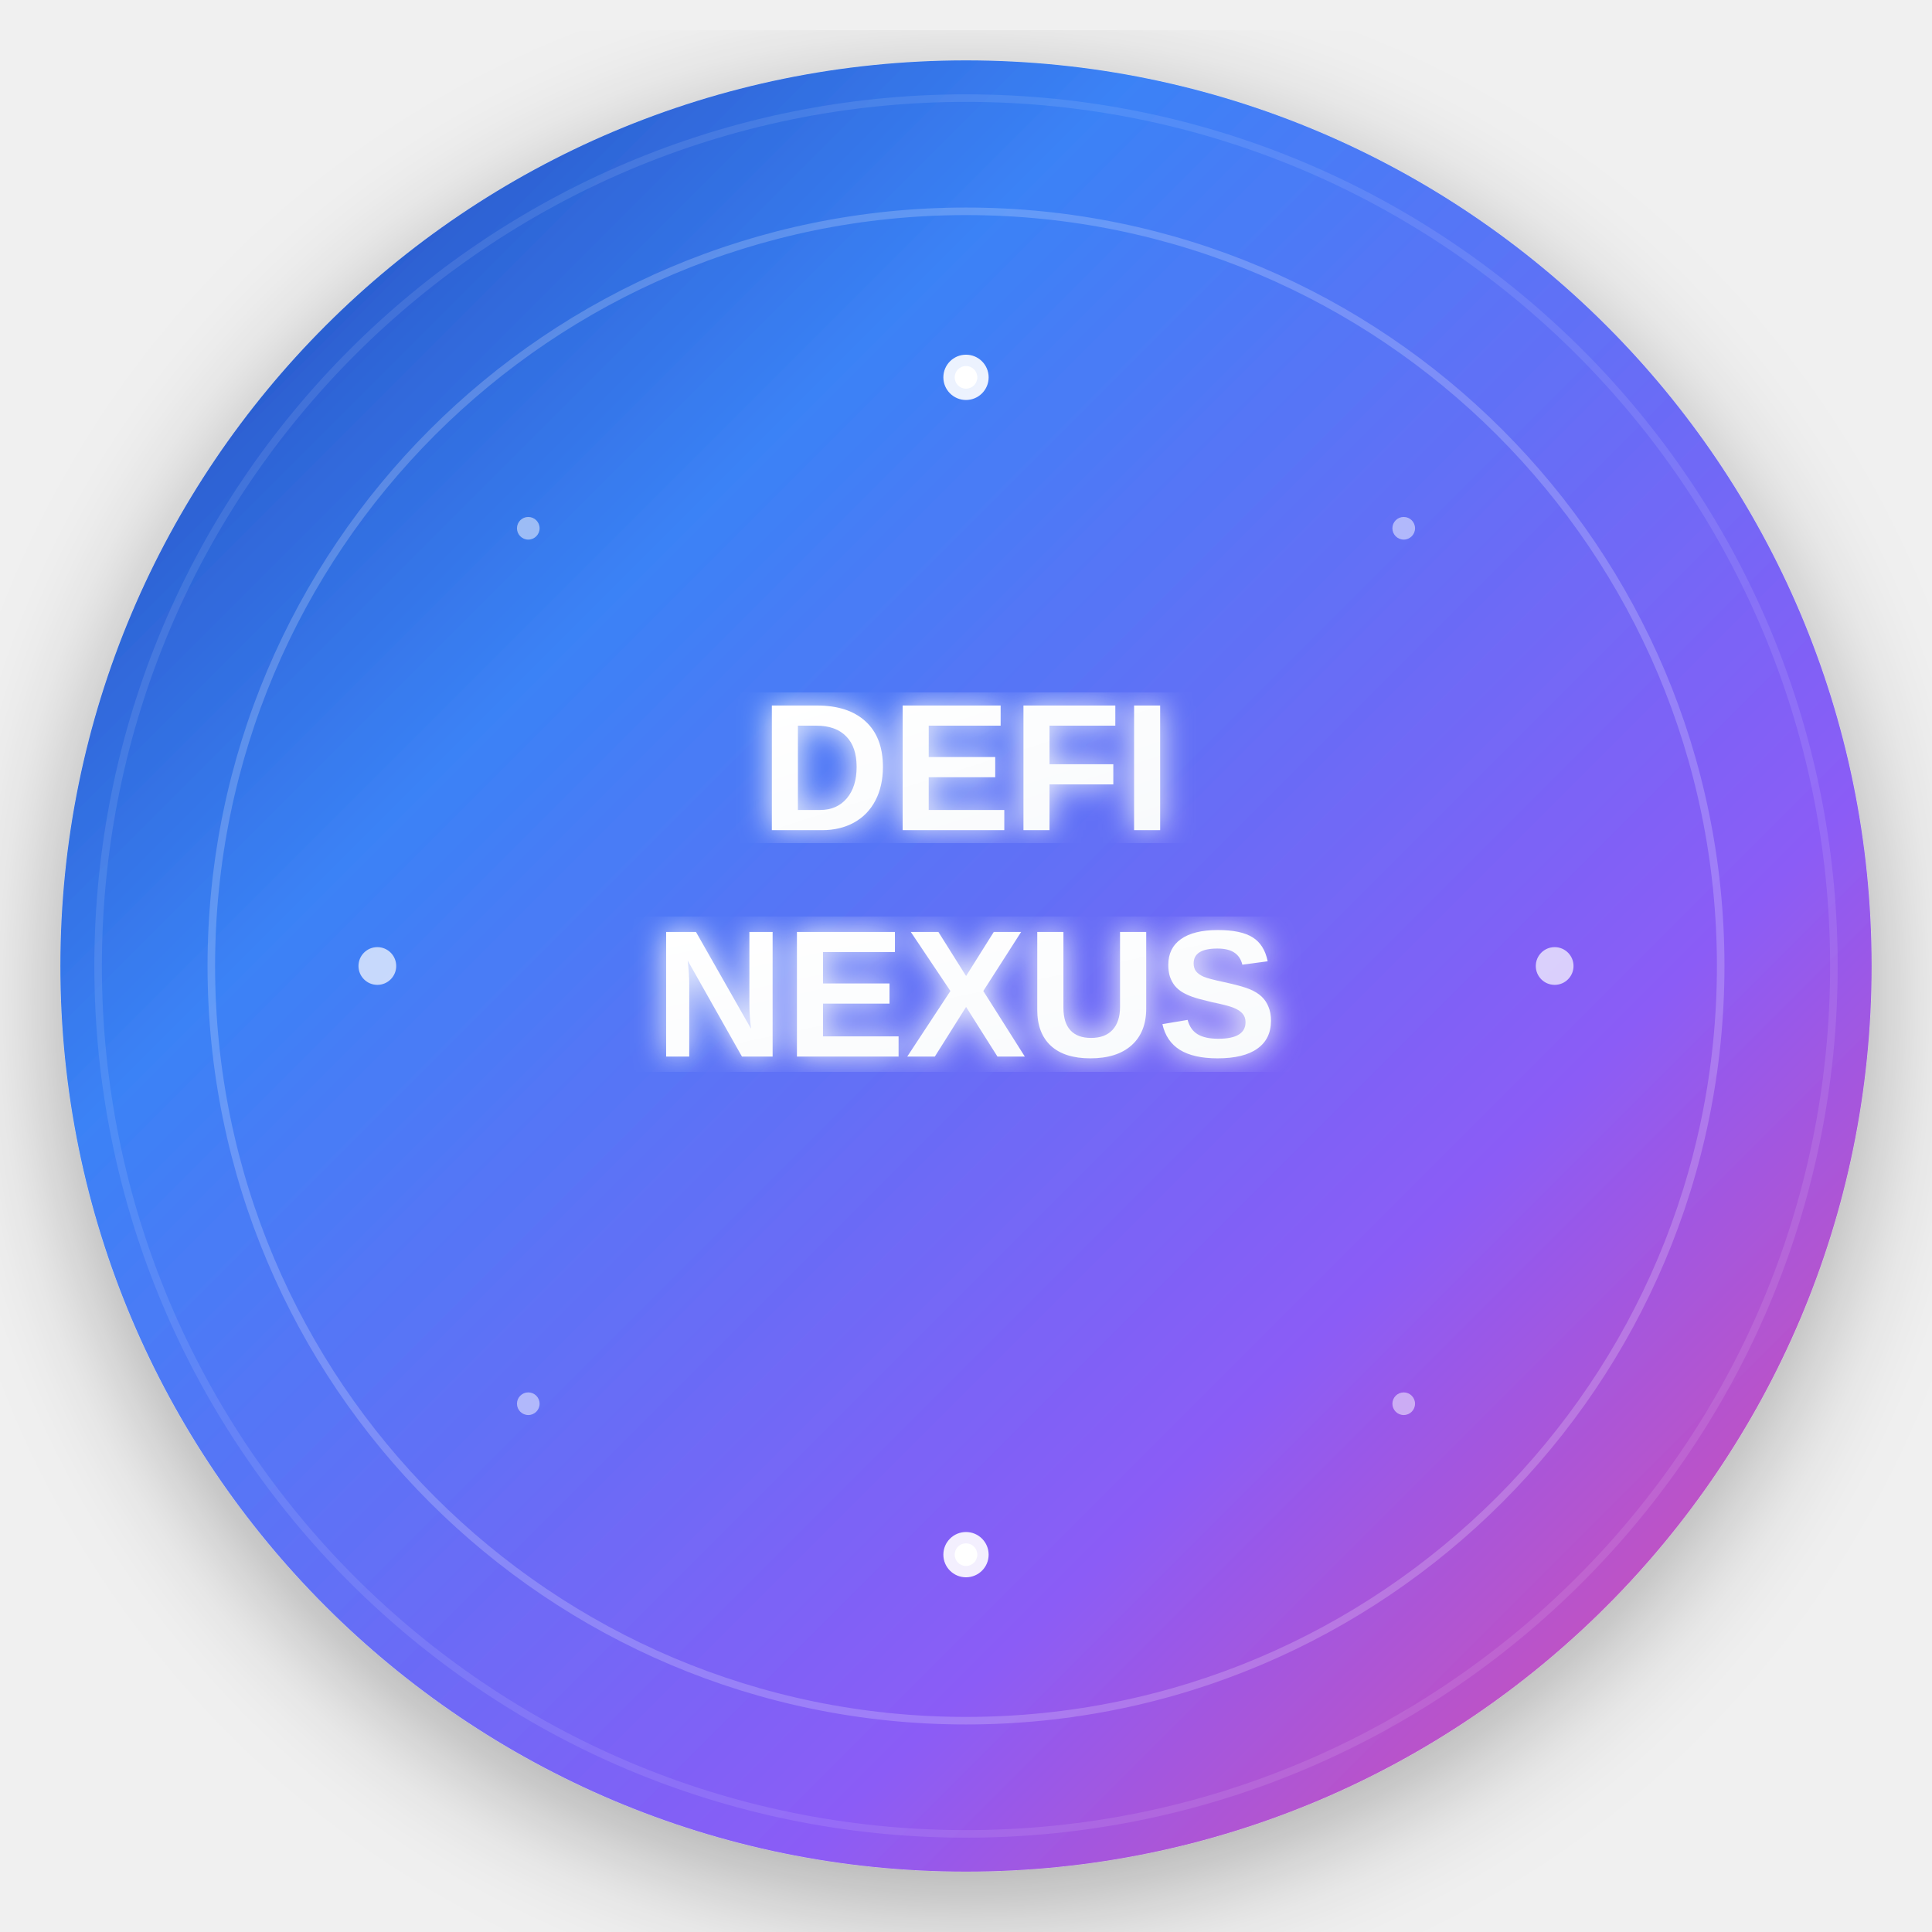
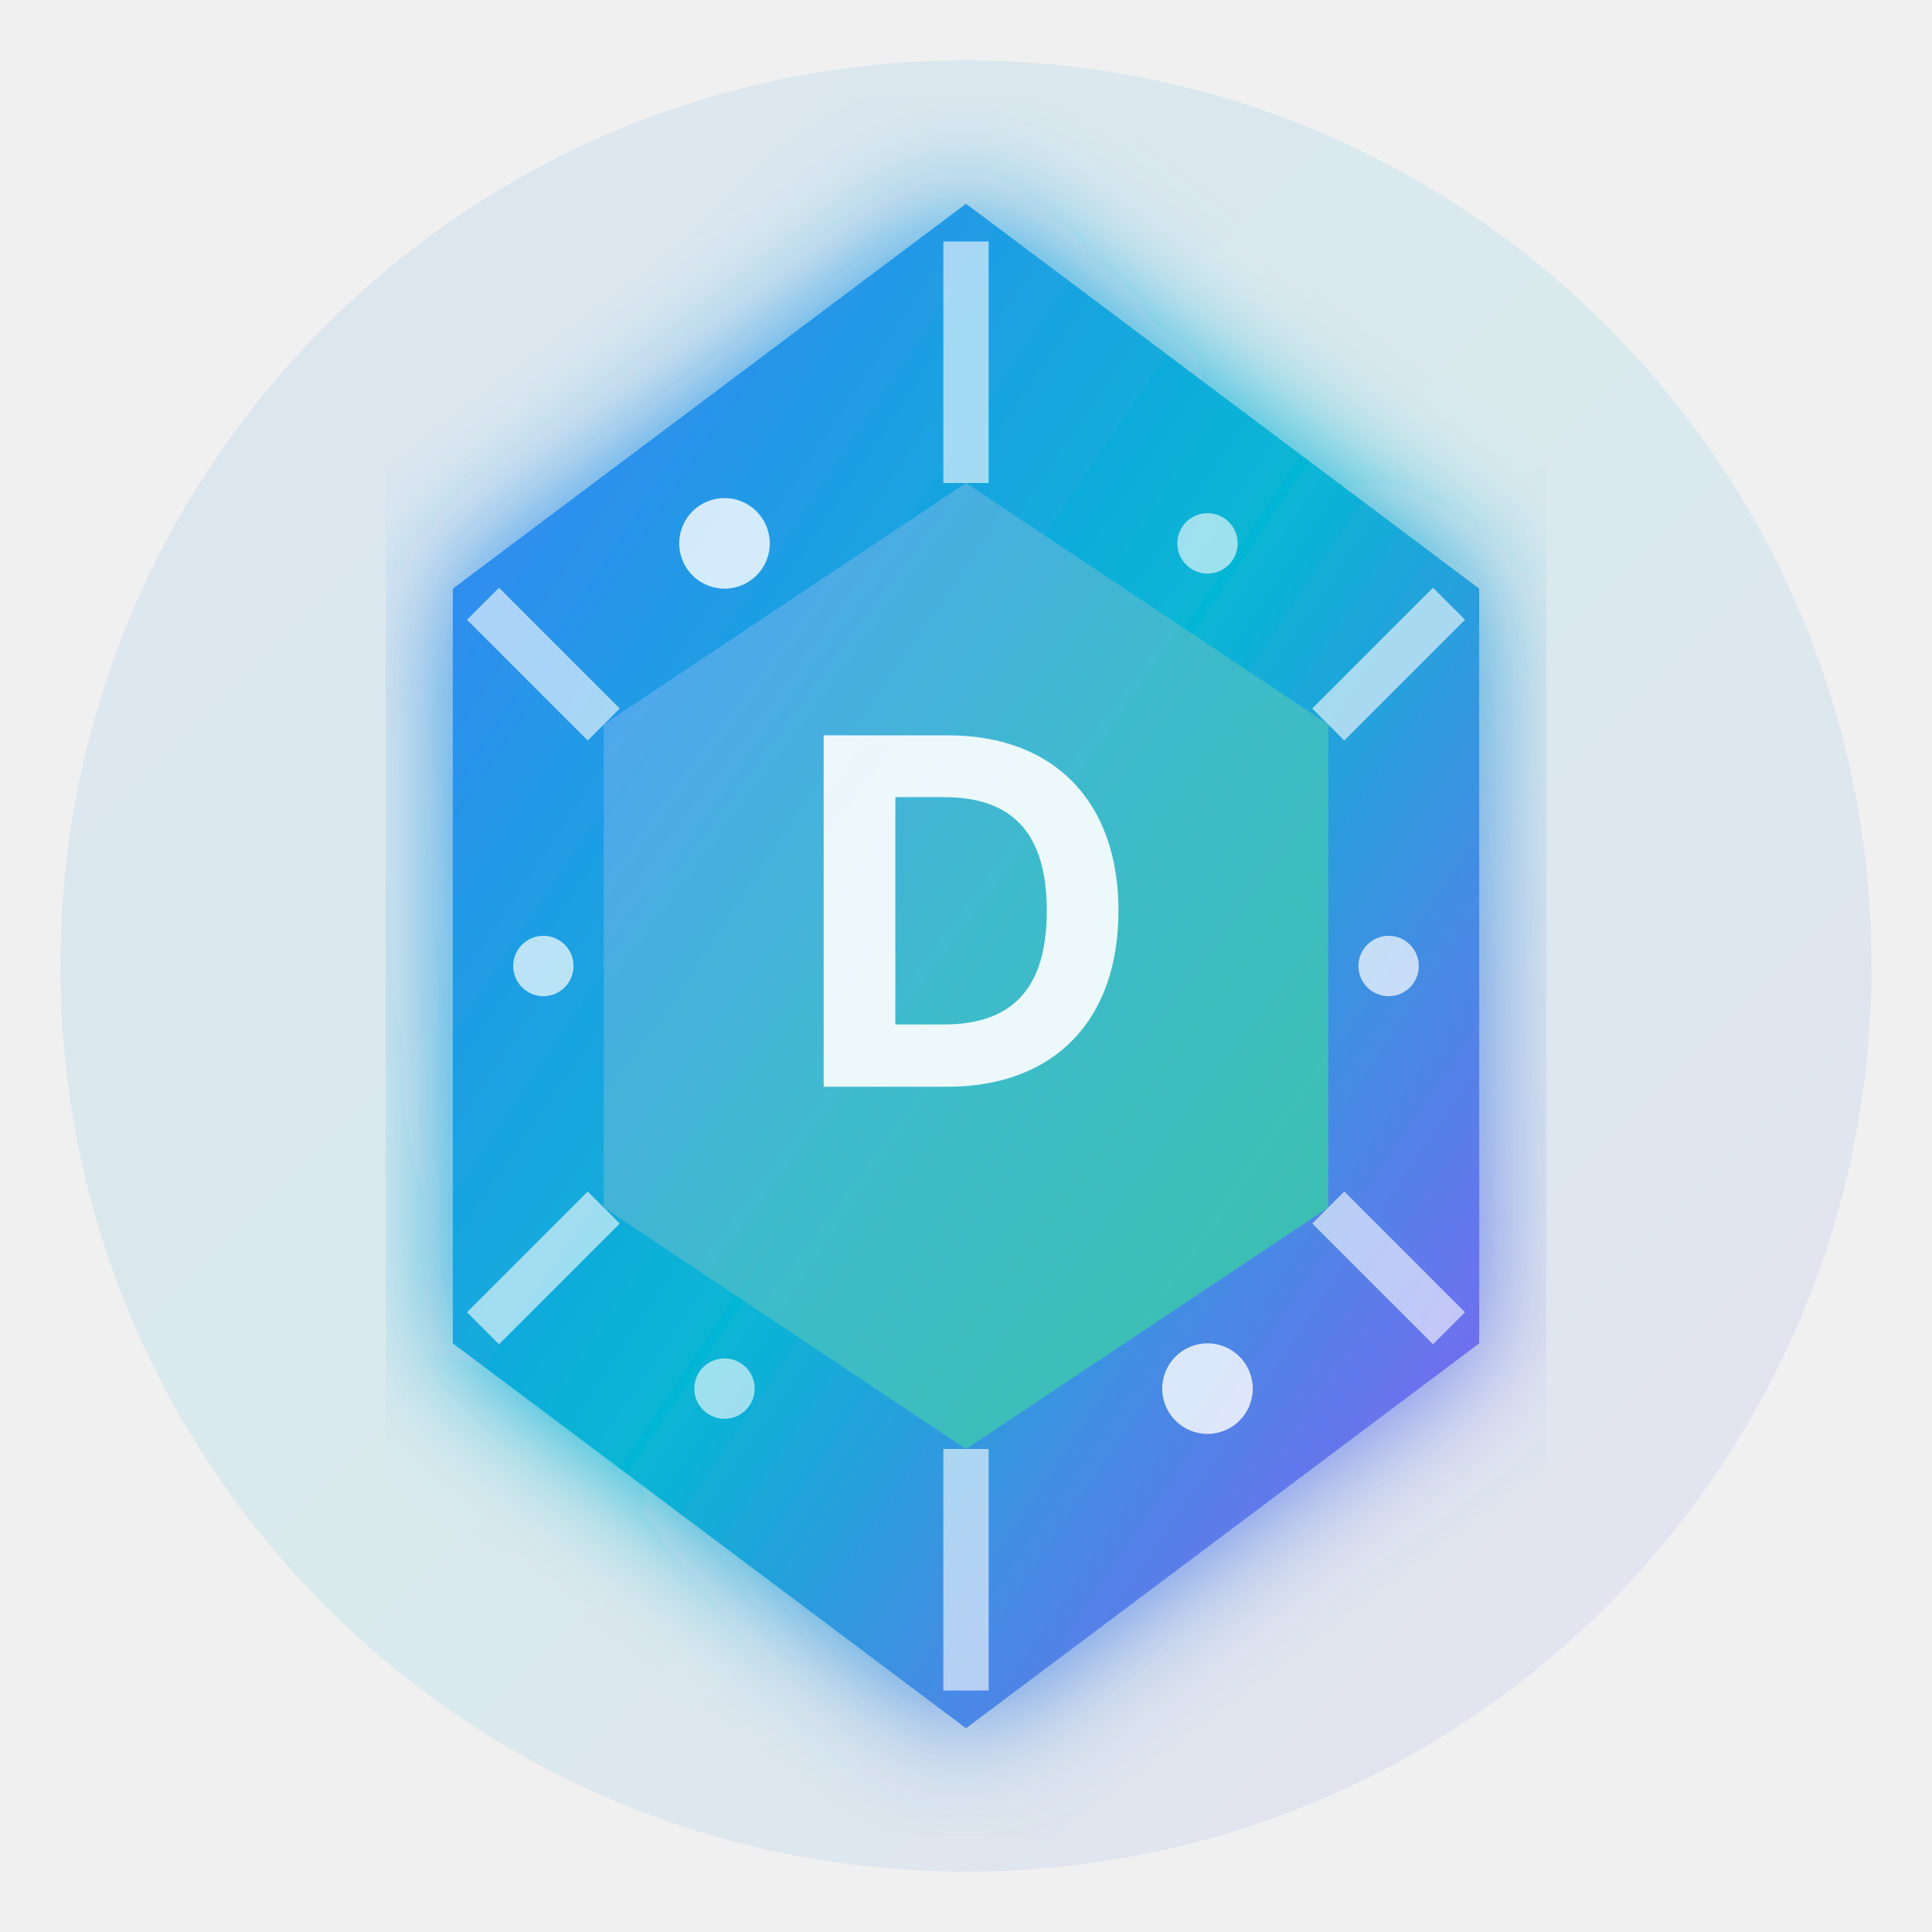
- <svg xmlns="http://www.w3.org/2000/svg" width="256" height="256" viewBox="0 0 256 256" fill="none">
+ <svg xmlns="http://www.w3.org/2000/svg" width="64" height="64" viewBox="0 0 64 64" fill="none">
  <defs>
-     <linearGradient id="bgGradient" x1="0%" y1="0%" x2="100%" y2="100%">
-       <stop offset="0%" style="stop-color:#1e40af;stop-opacity:1" />
-       <stop offset="30%" style="stop-color:#3b82f6;stop-opacity:1" />
-       <stop offset="70%" style="stop-color:#8b5cf6;stop-opacity:1" />
-       <stop offset="100%" style="stop-color:#ec4899;stop-opacity:1" />
+     <linearGradient id="logoGradient" x1="0%" y1="0%" x2="100%" y2="100%">
+       <stop offset="0%" style="stop-color:#3B82F6;stop-opacity:1" />
+       <stop offset="50%" style="stop-color:#06B6D4;stop-opacity:1" />
+       <stop offset="100%" style="stop-color:#8B5CF6;stop-opacity:1" />
    </linearGradient>
-     <linearGradient id="textGradient" x1="0%" y1="0%" x2="100%" y2="100%">
-       <stop offset="0%" style="stop-color:#ffffff;stop-opacity:1" />
-       <stop offset="100%" style="stop-color:#f8fafc;stop-opacity:1" />
-     </linearGradient>
-     <linearGradient id="accentGradient" x1="0%" y1="0%" x2="100%" y2="100%">
-       <stop offset="0%" style="stop-color:#06b6d4;stop-opacity:1" />
-       <stop offset="100%" style="stop-color:#3b82f6;stop-opacity:1" />
+     <linearGradient id="innerGradient" x1="0%" y1="0%" x2="100%" y2="100%">
+       <stop offset="0%" style="stop-color:#60A5FA;stop-opacity:1" />
+       <stop offset="100%" style="stop-color:#34D399;stop-opacity:1" />
    </linearGradient>
    <filter id="glow">
      <feGaussianBlur stdDeviation="2" result="coloredBlur" />
      <feMerge>
        <feMergeNode in="coloredBlur" />
        <feMergeNode in="SourceGraphic" />
      </feMerge>
    </filter>
-     <filter id="shadow">
-       <feDropShadow dx="0" dy="4" stdDeviation="8" flood-color="#000000" flood-opacity="0.3" />
-     </filter>
  </defs>
-   <circle cx="128" cy="128" r="120" fill="url(#bgGradient)" filter="url(#shadow)" />
-   <circle cx="128" cy="128" r="100" fill="none" stroke="rgba(255,255,255,0.2)" stroke-width="1" />
-   <text x="128" y="110" font-family="Arial, sans-serif" font-size="24" font-weight="bold" text-anchor="middle" fill="url(#textGradient)" filter="url(#glow)">DEFI</text>
-   <text x="128" y="140" font-family="Arial, sans-serif" font-size="24" font-weight="bold" text-anchor="middle" fill="url(#textGradient)" filter="url(#glow)">NEXUS</text>
-   <line x1="80" y1="150" x2="176" y2="150" stroke="url(#accentGradient)" stroke-width="3" stroke-linecap="round" />
-   <circle cx="128" cy="50" r="3" fill="rgba(255,255,255,0.9)" />
-   <circle cx="128" cy="50" r="1.5" fill="rgba(255,255,255,1)" />
-   <circle cx="128" cy="206" r="3" fill="rgba(255,255,255,0.9)" />
-   <circle cx="128" cy="206" r="1.5" fill="rgba(255,255,255,1)" />
-   <circle cx="50" cy="128" r="2.5" fill="rgba(255,255,255,0.7)" />
-   <circle cx="206" cy="128" r="2.5" fill="rgba(255,255,255,0.7)" />
-   <circle cx="70" cy="70" r="1.5" fill="rgba(255,255,255,0.5)" />
-   <circle cx="186" cy="70" r="1.5" fill="rgba(255,255,255,0.5)" />
-   <circle cx="70" cy="186" r="1.5" fill="rgba(255,255,255,0.5)" />
-   <circle cx="186" cy="186" r="1.5" fill="rgba(255,255,255,0.5)" />
-   <circle cx="128" cy="128" r="115" fill="none" stroke="rgba(255,255,255,0.1)" stroke-width="1" />
+   <circle cx="32" cy="32" r="30" fill="url(#logoGradient)" opacity="0.1" />
+   <polygon points="32,8 48,20 48,44 32,56 16,44 16,20" fill="url(#logoGradient)" stroke="url(#logoGradient)" stroke-width="2" filter="url(#glow)" />
+   <polygon points="32,16 44,24 44,40 32,48 20,40 20,24" fill="url(#innerGradient)" opacity="0.8" />
+   <text x="32" y="36" font-family="system-ui, -apple-system, sans-serif" font-size="16" font-weight="700" text-anchor="middle" fill="white" opacity="0.9">D</text>
+   <line x1="32" y1="8" x2="32" y2="16" stroke="white" stroke-width="1.5" opacity="0.6" />
+   <line x1="48" y1="20" x2="44" y2="24" stroke="white" stroke-width="1.5" opacity="0.6" />
+   <line x1="48" y1="44" x2="44" y2="40" stroke="white" stroke-width="1.5" opacity="0.6" />
+   <line x1="32" y1="56" x2="32" y2="48" stroke="white" stroke-width="1.5" opacity="0.6" />
+   <line x1="16" y1="44" x2="20" y2="40" stroke="white" stroke-width="1.5" opacity="0.6" />
+   <line x1="16" y1="20" x2="20" y2="24" stroke="white" stroke-width="1.5" opacity="0.6" />
+   <circle cx="24" cy="18" r="1.5" fill="white" opacity="0.8" />
+   <circle cx="40" cy="18" r="1" fill="white" opacity="0.6" />
+   <circle cx="46" cy="32" r="1" fill="white" opacity="0.7" />
+   <circle cx="40" cy="46" r="1.5" fill="white" opacity="0.8" />
+   <circle cx="24" cy="46" r="1" fill="white" opacity="0.6" />
+   <circle cx="18" cy="32" r="1" fill="white" opacity="0.7" />
</svg>
